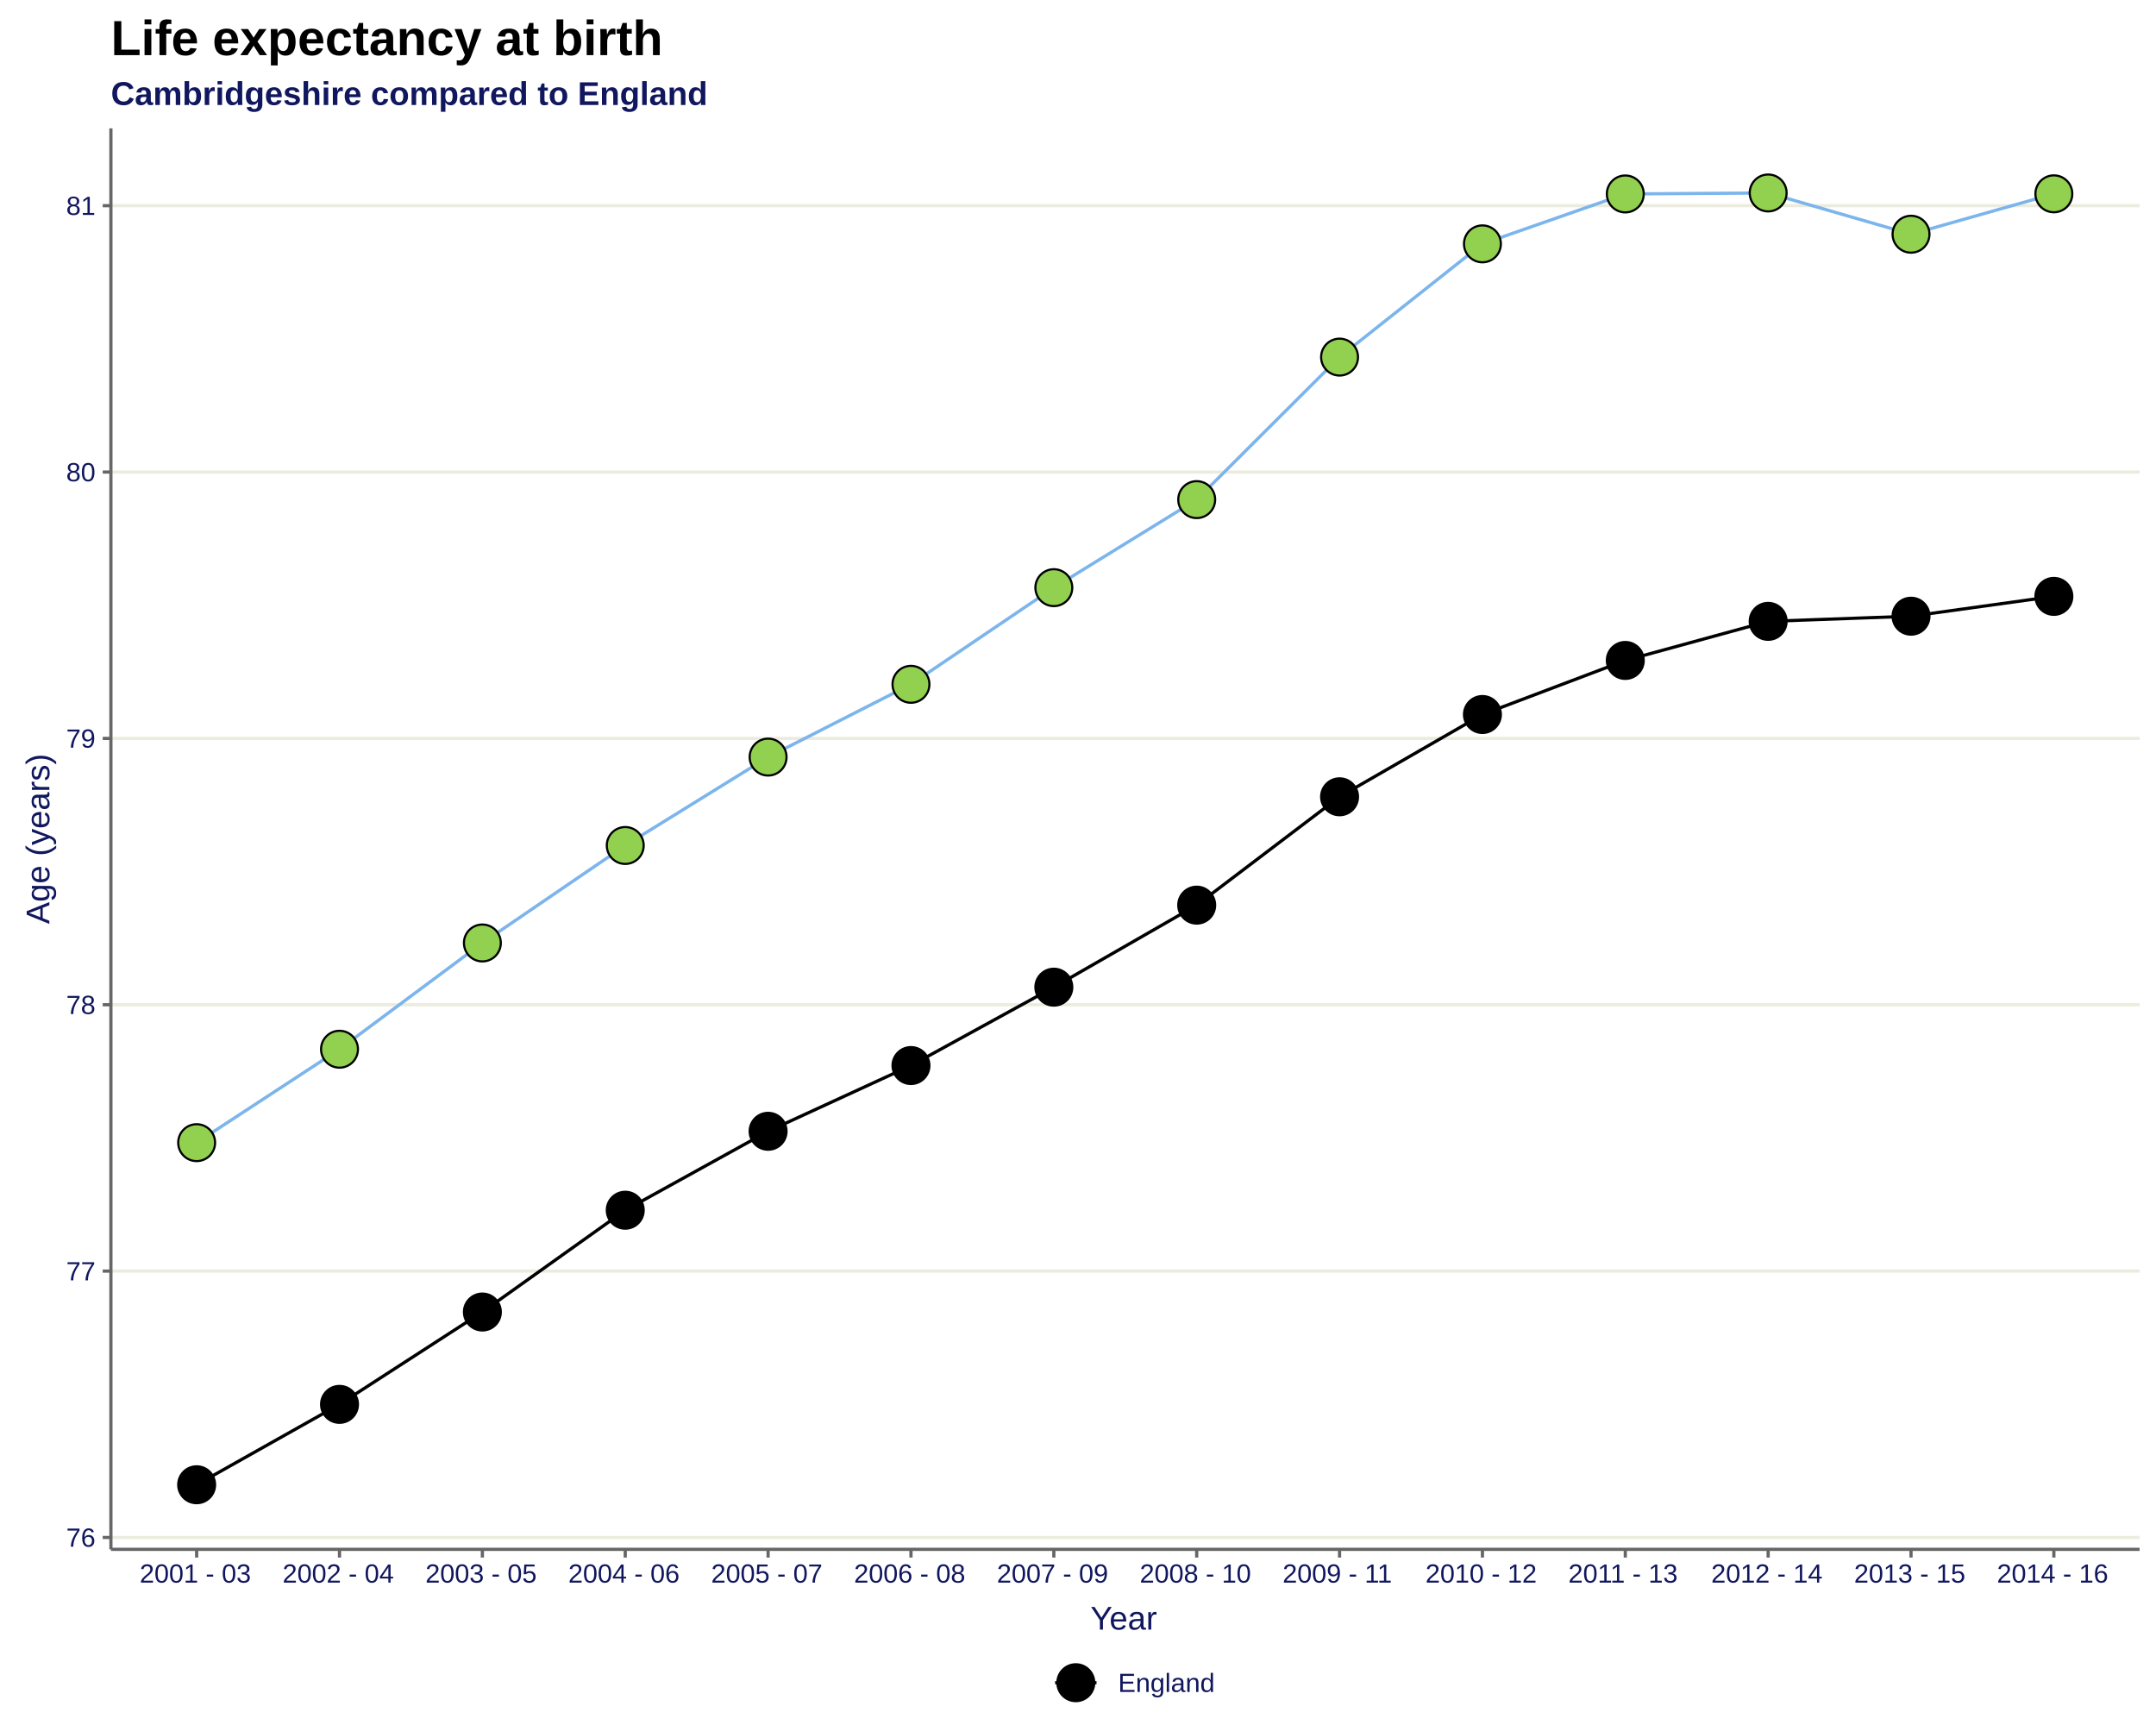
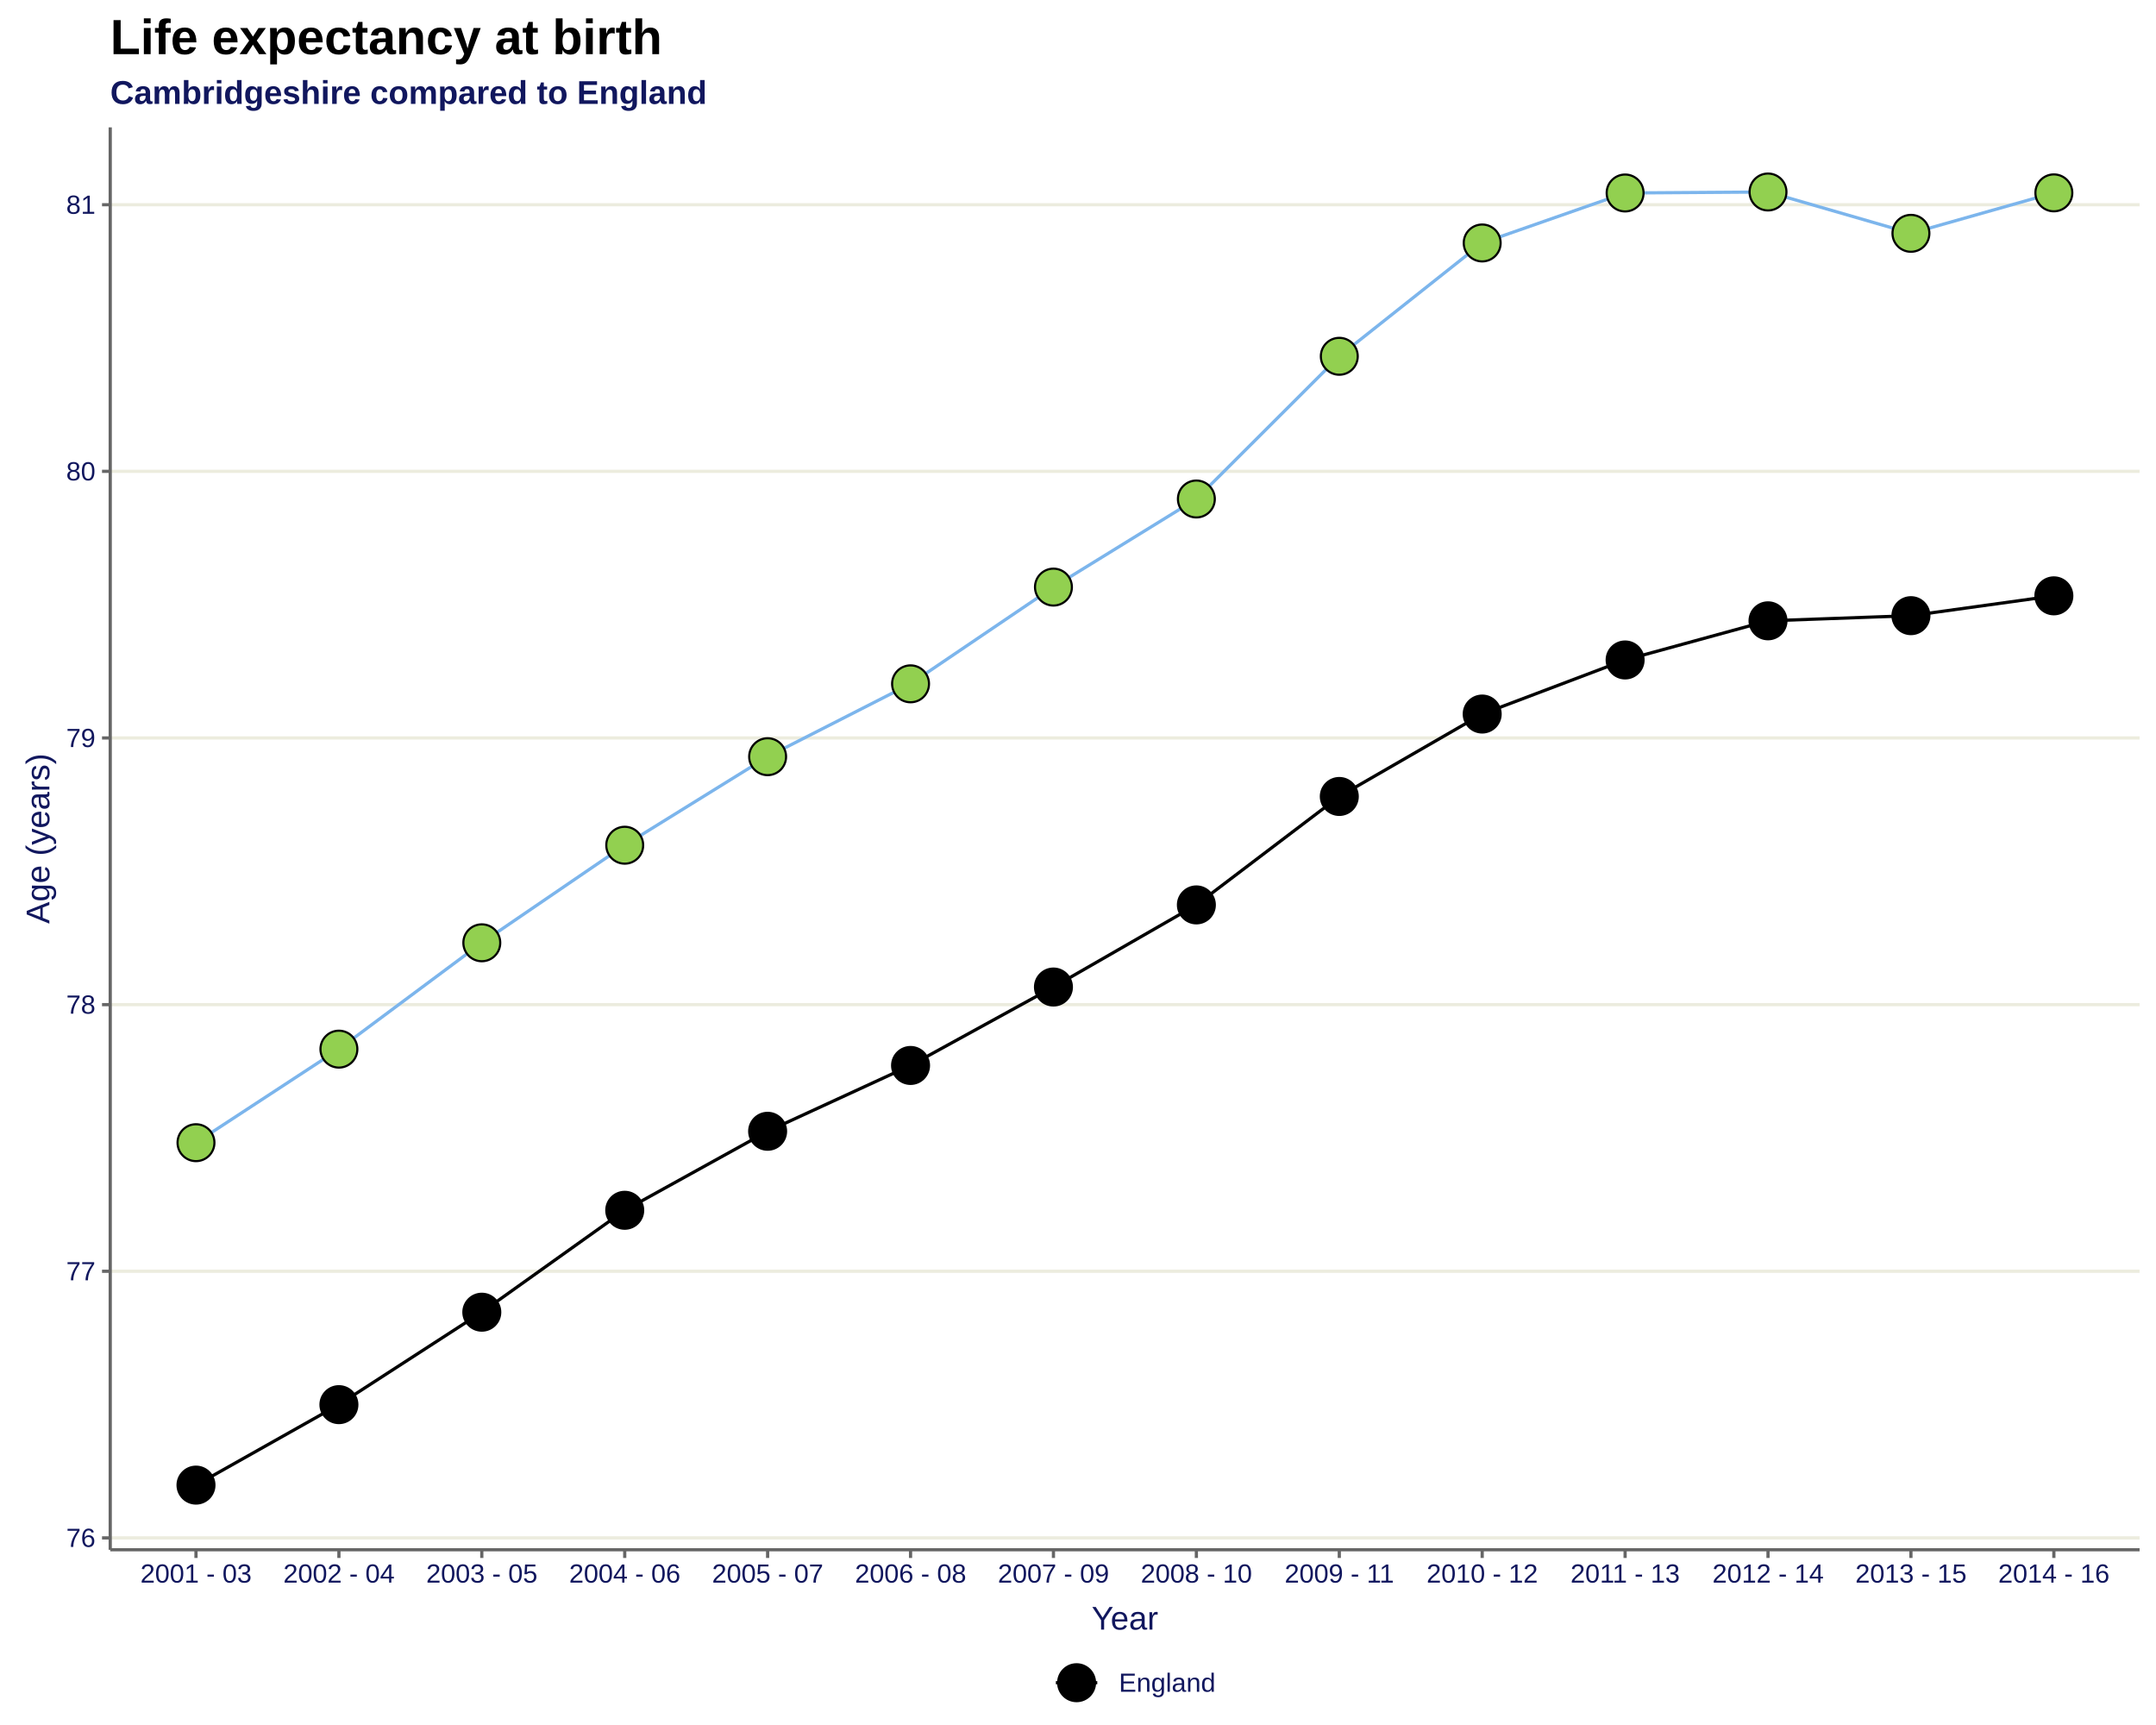
<svg xmlns="http://www.w3.org/2000/svg" viewBox="0 0 720.00 576.00">
  <defs>
    <style type="text/css">
-     line, polyline, path, rect, circle {
+     line, polyline, polygon, path, rect, circle {
      fill: none;
      stroke: #000000;
      stroke-linecap: round;
      stroke-linejoin: round;
      stroke-miterlimit: 10.00;
    }
  </style>
  </defs>
  <rect width="100%" height="100%" style="stroke: none; fill: #FFFFFF;" />
  <defs>
-     <clipPath id="cpMzcuMDQzOXw3MTQuNTIxfDUxNy4zNDZ8NDIuODY0NQ==">
-       <rect x="37.04" y="42.86" width="677.48" height="474.48" />
+     <clipPath id="cpMzYuODF8NzE0LjUyfDUxNy40OXw0Mi41Mg==">
+       <rect x="36.81" y="42.52" width="677.71" height="474.97" />
    </clipPath>
  </defs>
-   <polyline points="37.04,513.38 714.52,513.38 " style="stroke-width: 1.07; stroke: #ECECDE; stroke-linecap: butt;" clip-path="url(#cpMzcuMDQzOXw3MTQuNTIxfDUxNy4zNDZ8NDIuODY0NQ==)" />
-   <polyline points="37.04,424.44 714.52,424.44 " style="stroke-width: 1.07; stroke: #ECECDE; stroke-linecap: butt;" clip-path="url(#cpMzcuMDQzOXw3MTQuNTIxfDUxNy4zNDZ8NDIuODY0NQ==)" />
-   <polyline points="37.04,335.50 714.52,335.50 " style="stroke-width: 1.07; stroke: #ECECDE; stroke-linecap: butt;" clip-path="url(#cpMzcuMDQzOXw3MTQuNTIxfDUxNy4zNDZ8NDIuODY0NQ==)" />
-   <polyline points="37.04,246.56 714.52,246.56 " style="stroke-width: 1.07; stroke: #ECECDE; stroke-linecap: butt;" clip-path="url(#cpMzcuMDQzOXw3MTQuNTIxfDUxNy4zNDZ8NDIuODY0NQ==)" />
-   <polyline points="37.04,157.62 714.52,157.62 " style="stroke-width: 1.07; stroke: #ECECDE; stroke-linecap: butt;" clip-path="url(#cpMzcuMDQzOXw3MTQuNTIxfDUxNy4zNDZ8NDIuODY0NQ==)" />
-   <polyline points="37.04,68.68 714.52,68.68 " style="stroke-width: 1.07; stroke: #ECECDE; stroke-linecap: butt;" clip-path="url(#cpMzcuMDQzOXw3MTQuNTIxfDUxNy4zNDZ8NDIuODY0NQ==)" />
-   <polyline points="65.67,495.78 113.38,468.94 161.09,438.10 208.80,404.11 256.51,377.75 304.22,355.80 351.93,329.63 399.64,302.24 447.35,266.06 495.06,238.58 542.77,220.53 590.48,207.48 638.19,205.76 685.89,199.14 " style="stroke-width: 1.07; stroke-linecap: butt;" clip-path="url(#cpMzcuMDQzOXw3MTQuNTIxfDUxNy4zNDZ8NDIuODY0NQ==)" />
-   <circle cx="65.67" cy="495.78" r="4.62pt" style="stroke-width: 0.71; fill: #000000;" clip-path="url(#cpMzcuMDQzOXw3MTQuNTIxfDUxNy4zNDZ8NDIuODY0NQ==)" />
-   <circle cx="113.38" cy="468.94" r="4.62pt" style="stroke-width: 0.71; fill: #000000;" clip-path="url(#cpMzcuMDQzOXw3MTQuNTIxfDUxNy4zNDZ8NDIuODY0NQ==)" />
-   <circle cx="161.09" cy="438.10" r="4.62pt" style="stroke-width: 0.71; fill: #000000;" clip-path="url(#cpMzcuMDQzOXw3MTQuNTIxfDUxNy4zNDZ8NDIuODY0NQ==)" />
-   <circle cx="208.80" cy="404.11" r="4.62pt" style="stroke-width: 0.71; fill: #000000;" clip-path="url(#cpMzcuMDQzOXw3MTQuNTIxfDUxNy4zNDZ8NDIuODY0NQ==)" />
-   <circle cx="256.51" cy="377.75" r="4.62pt" style="stroke-width: 0.71; fill: #000000;" clip-path="url(#cpMzcuMDQzOXw3MTQuNTIxfDUxNy4zNDZ8NDIuODY0NQ==)" />
-   <circle cx="304.22" cy="355.80" r="4.62pt" style="stroke-width: 0.71; fill: #000000;" clip-path="url(#cpMzcuMDQzOXw3MTQuNTIxfDUxNy4zNDZ8NDIuODY0NQ==)" />
-   <circle cx="351.93" cy="329.63" r="4.62pt" style="stroke-width: 0.71; fill: #000000;" clip-path="url(#cpMzcuMDQzOXw3MTQuNTIxfDUxNy4zNDZ8NDIuODY0NQ==)" />
-   <circle cx="399.64" cy="302.24" r="4.62pt" style="stroke-width: 0.71; fill: #000000;" clip-path="url(#cpMzcuMDQzOXw3MTQuNTIxfDUxNy4zNDZ8NDIuODY0NQ==)" />
-   <circle cx="447.35" cy="266.06" r="4.62pt" style="stroke-width: 0.71; fill: #000000;" clip-path="url(#cpMzcuMDQzOXw3MTQuNTIxfDUxNy4zNDZ8NDIuODY0NQ==)" />
-   <circle cx="495.06" cy="238.58" r="4.62pt" style="stroke-width: 0.71; fill: #000000;" clip-path="url(#cpMzcuMDQzOXw3MTQuNTIxfDUxNy4zNDZ8NDIuODY0NQ==)" />
-   <circle cx="542.77" cy="220.53" r="4.62pt" style="stroke-width: 0.71; fill: #000000;" clip-path="url(#cpMzcuMDQzOXw3MTQuNTIxfDUxNy4zNDZ8NDIuODY0NQ==)" />
-   <circle cx="590.48" cy="207.48" r="4.62pt" style="stroke-width: 0.71; fill: #000000;" clip-path="url(#cpMzcuMDQzOXw3MTQuNTIxfDUxNy4zNDZ8NDIuODY0NQ==)" />
-   <circle cx="638.19" cy="205.76" r="4.62pt" style="stroke-width: 0.71; fill: #000000;" clip-path="url(#cpMzcuMDQzOXw3MTQuNTIxfDUxNy4zNDZ8NDIuODY0NQ==)" />
-   <circle cx="685.89" cy="199.14" r="4.62pt" style="stroke-width: 0.71; fill: #000000;" clip-path="url(#cpMzcuMDQzOXw3MTQuNTIxfDUxNy4zNDZ8NDIuODY0NQ==)" />
-   <polyline points="65.67,381.55 113.38,350.35 161.09,314.87 208.80,282.32 256.51,252.80 304.22,228.50 351.93,196.23 399.64,166.83 447.35,119.24 495.06,81.43 542.77,64.76 590.48,64.43 638.19,78.21 685.89,64.72 " style="stroke-width: 1.07; stroke: #7CB5EC; stroke-linecap: butt;" clip-path="url(#cpMzcuMDQzOXw3MTQuNTIxfDUxNy4zNDZ8NDIuODY0NQ==)" />
-   <circle cx="65.67" cy="381.55" r="4.62pt" style="stroke-width: 0.71; fill: #92D050;" clip-path="url(#cpMzcuMDQzOXw3MTQuNTIxfDUxNy4zNDZ8NDIuODY0NQ==)" />
-   <circle cx="113.38" cy="350.35" r="4.62pt" style="stroke-width: 0.71; fill: #92D050;" clip-path="url(#cpMzcuMDQzOXw3MTQuNTIxfDUxNy4zNDZ8NDIuODY0NQ==)" />
-   <circle cx="161.09" cy="314.87" r="4.62pt" style="stroke-width: 0.71; fill: #92D050;" clip-path="url(#cpMzcuMDQzOXw3MTQuNTIxfDUxNy4zNDZ8NDIuODY0NQ==)" />
-   <circle cx="208.80" cy="282.32" r="4.62pt" style="stroke-width: 0.71; fill: #92D050;" clip-path="url(#cpMzcuMDQzOXw3MTQuNTIxfDUxNy4zNDZ8NDIuODY0NQ==)" />
-   <circle cx="256.51" cy="252.80" r="4.62pt" style="stroke-width: 0.71; fill: #92D050;" clip-path="url(#cpMzcuMDQzOXw3MTQuNTIxfDUxNy4zNDZ8NDIuODY0NQ==)" />
-   <circle cx="304.22" cy="228.50" r="4.62pt" style="stroke-width: 0.71; fill: #92D050;" clip-path="url(#cpMzcuMDQzOXw3MTQuNTIxfDUxNy4zNDZ8NDIuODY0NQ==)" />
-   <circle cx="351.93" cy="196.23" r="4.62pt" style="stroke-width: 0.71; fill: #92D050;" clip-path="url(#cpMzcuMDQzOXw3MTQuNTIxfDUxNy4zNDZ8NDIuODY0NQ==)" />
-   <circle cx="399.64" cy="166.83" r="4.62pt" style="stroke-width: 0.71; fill: #92D050;" clip-path="url(#cpMzcuMDQzOXw3MTQuNTIxfDUxNy4zNDZ8NDIuODY0NQ==)" />
-   <circle cx="447.35" cy="119.24" r="4.62pt" style="stroke-width: 0.71; fill: #92D050;" clip-path="url(#cpMzcuMDQzOXw3MTQuNTIxfDUxNy4zNDZ8NDIuODY0NQ==)" />
-   <circle cx="495.06" cy="81.43" r="4.62pt" style="stroke-width: 0.71; fill: #92D050;" clip-path="url(#cpMzcuMDQzOXw3MTQuNTIxfDUxNy4zNDZ8NDIuODY0NQ==)" />
-   <circle cx="542.77" cy="64.76" r="4.62pt" style="stroke-width: 0.71; fill: #92D050;" clip-path="url(#cpMzcuMDQzOXw3MTQuNTIxfDUxNy4zNDZ8NDIuODY0NQ==)" />
-   <circle cx="590.48" cy="64.43" r="4.62pt" style="stroke-width: 0.71; fill: #92D050;" clip-path="url(#cpMzcuMDQzOXw3MTQuNTIxfDUxNy4zNDZ8NDIuODY0NQ==)" />
-   <circle cx="638.19" cy="78.21" r="4.62pt" style="stroke-width: 0.71; fill: #92D050;" clip-path="url(#cpMzcuMDQzOXw3MTQuNTIxfDUxNy4zNDZ8NDIuODY0NQ==)" />
-   <circle cx="685.89" cy="64.72" r="4.62pt" style="stroke-width: 0.71; fill: #92D050;" clip-path="url(#cpMzcuMDQzOXw3MTQuNTIxfDUxNy4zNDZ8NDIuODY0NQ==)" />
+   <polyline points="36.81,513.52 714.52,513.52 " style="stroke-width: 1.07; stroke: #ECECDE; stroke-linecap: butt;" clip-path="url(#cpMzYuODF8NzE0LjUyfDUxNy40OXw0Mi41Mg==)" />
+   <polyline points="36.81,424.49 714.52,424.49 " style="stroke-width: 1.07; stroke: #ECECDE; stroke-linecap: butt;" clip-path="url(#cpMzYuODF8NzE0LjUyfDUxNy40OXw0Mi41Mg==)" />
+   <polyline points="36.81,335.46 714.52,335.46 " style="stroke-width: 1.07; stroke: #ECECDE; stroke-linecap: butt;" clip-path="url(#cpMzYuODF8NzE0LjUyfDUxNy40OXw0Mi41Mg==)" />
+   <polyline points="36.81,246.42 714.52,246.42 " style="stroke-width: 1.07; stroke: #ECECDE; stroke-linecap: butt;" clip-path="url(#cpMzYuODF8NzE0LjUyfDUxNy40OXw0Mi41Mg==)" />
+   <polyline points="36.81,157.39 714.52,157.39 " style="stroke-width: 1.07; stroke: #ECECDE; stroke-linecap: butt;" clip-path="url(#cpMzYuODF8NzE0LjUyfDUxNy40OXw0Mi41Mg==)" />
+   <polyline points="36.81,68.36 714.52,68.36 " style="stroke-width: 1.07; stroke: #ECECDE; stroke-linecap: butt;" clip-path="url(#cpMzYuODF8NzE0LjUyfDUxNy40OXw0Mi41Mg==)" />
+   <polyline points="65.45,495.90 113.18,469.03 160.90,438.16 208.63,404.13 256.35,377.75 304.08,355.77 351.80,329.58 399.53,302.16 447.26,265.95 494.98,238.43 542.71,220.37 590.43,207.30 638.16,205.58 685.89,198.96 " style="stroke-width: 1.07; stroke-linecap: butt;" clip-path="url(#cpMzYuODF8NzE0LjUyfDUxNy40OXw0Mi41Mg==)" />
+   <circle cx="65.45" cy="495.90" r="4.62pt" style="stroke-width: 0.71; fill: #000000;" clip-path="url(#cpMzYuODF8NzE0LjUyfDUxNy40OXw0Mi41Mg==)" />
+   <circle cx="113.18" cy="469.03" r="4.62pt" style="stroke-width: 0.71; fill: #000000;" clip-path="url(#cpMzYuODF8NzE0LjUyfDUxNy40OXw0Mi41Mg==)" />
+   <circle cx="160.90" cy="438.16" r="4.62pt" style="stroke-width: 0.71; fill: #000000;" clip-path="url(#cpMzYuODF8NzE0LjUyfDUxNy40OXw0Mi41Mg==)" />
+   <circle cx="208.63" cy="404.13" r="4.62pt" style="stroke-width: 0.71; fill: #000000;" clip-path="url(#cpMzYuODF8NzE0LjUyfDUxNy40OXw0Mi41Mg==)" />
+   <circle cx="256.35" cy="377.75" r="4.62pt" style="stroke-width: 0.71; fill: #000000;" clip-path="url(#cpMzYuODF8NzE0LjUyfDUxNy40OXw0Mi41Mg==)" />
+   <circle cx="304.08" cy="355.77" r="4.62pt" style="stroke-width: 0.71; fill: #000000;" clip-path="url(#cpMzYuODF8NzE0LjUyfDUxNy40OXw0Mi41Mg==)" />
+   <circle cx="351.80" cy="329.58" r="4.62pt" style="stroke-width: 0.71; fill: #000000;" clip-path="url(#cpMzYuODF8NzE0LjUyfDUxNy40OXw0Mi41Mg==)" />
+   <circle cx="399.53" cy="302.16" r="4.62pt" style="stroke-width: 0.71; fill: #000000;" clip-path="url(#cpMzYuODF8NzE0LjUyfDUxNy40OXw0Mi41Mg==)" />
+   <circle cx="447.26" cy="265.95" r="4.62pt" style="stroke-width: 0.71; fill: #000000;" clip-path="url(#cpMzYuODF8NzE0LjUyfDUxNy40OXw0Mi41Mg==)" />
+   <circle cx="494.98" cy="238.43" r="4.62pt" style="stroke-width: 0.71; fill: #000000;" clip-path="url(#cpMzYuODF8NzE0LjUyfDUxNy40OXw0Mi41Mg==)" />
+   <circle cx="542.71" cy="220.37" r="4.62pt" style="stroke-width: 0.71; fill: #000000;" clip-path="url(#cpMzYuODF8NzE0LjUyfDUxNy40OXw0Mi41Mg==)" />
+   <circle cx="590.43" cy="207.30" r="4.62pt" style="stroke-width: 0.71; fill: #000000;" clip-path="url(#cpMzYuODF8NzE0LjUyfDUxNy40OXw0Mi41Mg==)" />
+   <circle cx="638.16" cy="205.58" r="4.62pt" style="stroke-width: 0.71; fill: #000000;" clip-path="url(#cpMzYuODF8NzE0LjUyfDUxNy40OXw0Mi41Mg==)" />
+   <circle cx="685.89" cy="198.96" r="4.62pt" style="stroke-width: 0.71; fill: #000000;" clip-path="url(#cpMzYuODF8NzE0LjUyfDUxNy40OXw0Mi41Mg==)" />
+   <polyline points="65.45,381.56 113.18,350.32 160.90,314.81 208.63,282.23 256.35,252.67 304.08,228.34 351.80,196.04 399.53,166.62 447.26,118.97 494.98,81.13 542.71,64.44 590.43,64.11 638.16,77.91 685.89,64.40 " style="stroke-width: 1.07; stroke: #7CB5EC; stroke-linecap: butt;" clip-path="url(#cpMzYuODF8NzE0LjUyfDUxNy40OXw0Mi41Mg==)" />
+   <circle cx="65.45" cy="381.56" r="4.62pt" style="stroke-width: 0.71; fill: #92D050;" clip-path="url(#cpMzYuODF8NzE0LjUyfDUxNy40OXw0Mi41Mg==)" />
+   <circle cx="113.18" cy="350.32" r="4.62pt" style="stroke-width: 0.71; fill: #92D050;" clip-path="url(#cpMzYuODF8NzE0LjUyfDUxNy40OXw0Mi41Mg==)" />
+   <circle cx="160.90" cy="314.81" r="4.62pt" style="stroke-width: 0.71; fill: #92D050;" clip-path="url(#cpMzYuODF8NzE0LjUyfDUxNy40OXw0Mi41Mg==)" />
+   <circle cx="208.63" cy="282.23" r="4.62pt" style="stroke-width: 0.71; fill: #92D050;" clip-path="url(#cpMzYuODF8NzE0LjUyfDUxNy40OXw0Mi41Mg==)" />
+   <circle cx="256.35" cy="252.67" r="4.62pt" style="stroke-width: 0.71; fill: #92D050;" clip-path="url(#cpMzYuODF8NzE0LjUyfDUxNy40OXw0Mi41Mg==)" />
+   <circle cx="304.08" cy="228.34" r="4.62pt" style="stroke-width: 0.71; fill: #92D050;" clip-path="url(#cpMzYuODF8NzE0LjUyfDUxNy40OXw0Mi41Mg==)" />
+   <circle cx="351.80" cy="196.04" r="4.62pt" style="stroke-width: 0.71; fill: #92D050;" clip-path="url(#cpMzYuODF8NzE0LjUyfDUxNy40OXw0Mi41Mg==)" />
+   <circle cx="399.53" cy="166.62" r="4.62pt" style="stroke-width: 0.71; fill: #92D050;" clip-path="url(#cpMzYuODF8NzE0LjUyfDUxNy40OXw0Mi41Mg==)" />
+   <circle cx="447.26" cy="118.97" r="4.62pt" style="stroke-width: 0.71; fill: #92D050;" clip-path="url(#cpMzYuODF8NzE0LjUyfDUxNy40OXw0Mi41Mg==)" />
+   <circle cx="494.98" cy="81.13" r="4.62pt" style="stroke-width: 0.71; fill: #92D050;" clip-path="url(#cpMzYuODF8NzE0LjUyfDUxNy40OXw0Mi41Mg==)" />
+   <circle cx="542.71" cy="64.44" r="4.62pt" style="stroke-width: 0.71; fill: #92D050;" clip-path="url(#cpMzYuODF8NzE0LjUyfDUxNy40OXw0Mi41Mg==)" />
+   <circle cx="590.43" cy="64.11" r="4.62pt" style="stroke-width: 0.71; fill: #92D050;" clip-path="url(#cpMzYuODF8NzE0LjUyfDUxNy40OXw0Mi41Mg==)" />
+   <circle cx="638.16" cy="77.91" r="4.62pt" style="stroke-width: 0.71; fill: #92D050;" clip-path="url(#cpMzYuODF8NzE0LjUyfDUxNy40OXw0Mi41Mg==)" />
+   <circle cx="685.89" cy="64.40" r="4.62pt" style="stroke-width: 0.71; fill: #92D050;" clip-path="url(#cpMzYuODF8NzE0LjUyfDUxNy40OXw0Mi41Mg==)" />
  <defs>
-     <clipPath id="cpMHw3MjB8NTc2fDA=">
+     <clipPath id="cpMC4wMHw3MjAuMDB8NTc2LjAwfDAuMDA=">
      <rect x="0.00" y="0.00" width="720.00" height="576.00" />
    </clipPath>
  </defs>
-   <polyline points="37.04,517.35 37.04,42.86 " style="stroke-width: 1.07; stroke: #666666; stroke-linecap: butt;" clip-path="url(#cpMHw3MjB8NTc2fDA=)" />
-   <g clip-path="url(#cpMHw3MjB8NTc2fDA=)">
-     <text x="22.10" y="516.47" style="font-size: 8.80px; fill: #11175E; font-family: Liberation Sans;" textLength="10.01px" lengthAdjust="spacingAndGlyphs">76</text>
+   <polyline points="36.81,517.49 36.81,42.52 " style="stroke-width: 1.07; stroke: #666666; stroke-linecap: butt;" clip-path="url(#cpMC4wMHw3MjAuMDB8NTc2LjAwfDAuMDA=)" />
+   <g clip-path="url(#cpMC4wMHw3MjAuMDB8NTc2LjAwfDAuMDA=)">
+     <text x="22.10" y="516.54" style="font-size: 8.80px; fill: #11175E; font-family: Liberation Sans;" textLength="9.78px" lengthAdjust="spacingAndGlyphs">76</text>
  </g>
-   <g clip-path="url(#cpMHw3MjB8NTc2fDA=)">
-     <text x="22.10" y="427.53" style="font-size: 8.80px; fill: #11175E; font-family: Liberation Sans;" textLength="10.01px" lengthAdjust="spacingAndGlyphs">77</text>
+   <g clip-path="url(#cpMC4wMHw3MjAuMDB8NTc2LjAwfDAuMDA=)">
+     <text x="22.10" y="427.51" style="font-size: 8.80px; fill: #11175E; font-family: Liberation Sans;" textLength="9.78px" lengthAdjust="spacingAndGlyphs">77</text>
  </g>
-   <g clip-path="url(#cpMHw3MjB8NTc2fDA=)">
-     <text x="22.10" y="338.59" style="font-size: 8.80px; fill: #11175E; font-family: Liberation Sans;" textLength="10.01px" lengthAdjust="spacingAndGlyphs">78</text>
+   <g clip-path="url(#cpMC4wMHw3MjAuMDB8NTc2LjAwfDAuMDA=)">
+     <text x="22.10" y="338.48" style="font-size: 8.80px; fill: #11175E; font-family: Liberation Sans;" textLength="9.78px" lengthAdjust="spacingAndGlyphs">78</text>
  </g>
-   <g clip-path="url(#cpMHw3MjB8NTc2fDA=)">
-     <text x="22.10" y="249.65" style="font-size: 8.80px; fill: #11175E; font-family: Liberation Sans;" textLength="10.01px" lengthAdjust="spacingAndGlyphs">79</text>
+   <g clip-path="url(#cpMC4wMHw3MjAuMDB8NTc2LjAwfDAuMDA=)">
+     <text x="22.10" y="249.45" style="font-size: 8.80px; fill: #11175E; font-family: Liberation Sans;" textLength="9.78px" lengthAdjust="spacingAndGlyphs">79</text>
  </g>
-   <g clip-path="url(#cpMHw3MjB8NTc2fDA=)">
-     <text x="22.10" y="160.71" style="font-size: 8.80px; fill: #11175E; font-family: Liberation Sans;" textLength="10.01px" lengthAdjust="spacingAndGlyphs">80</text>
+   <g clip-path="url(#cpMC4wMHw3MjAuMDB8NTc2LjAwfDAuMDA=)">
+     <text x="22.10" y="160.42" style="font-size: 8.80px; fill: #11175E; font-family: Liberation Sans;" textLength="9.78px" lengthAdjust="spacingAndGlyphs">80</text>
  </g>
-   <g clip-path="url(#cpMHw3MjB8NTc2fDA=)">
-     <text x="22.10" y="71.77" style="font-size: 8.80px; fill: #11175E; font-family: Liberation Sans;" textLength="10.01px" lengthAdjust="spacingAndGlyphs">81</text>
+   <g clip-path="url(#cpMC4wMHw3MjAuMDB8NTc2LjAwfDAuMDA=)">
+     <text x="22.10" y="71.39" style="font-size: 8.80px; fill: #11175E; font-family: Liberation Sans;" textLength="9.78px" lengthAdjust="spacingAndGlyphs">81</text>
  </g>
-   <polyline points="34.30,513.38 37.04,513.38 " style="stroke-width: 1.07; stroke: #666666; stroke-linecap: butt;" clip-path="url(#cpMHw3MjB8NTc2fDA=)" />
-   <polyline points="34.30,424.44 37.04,424.44 " style="stroke-width: 1.07; stroke: #666666; stroke-linecap: butt;" clip-path="url(#cpMHw3MjB8NTc2fDA=)" />
-   <polyline points="34.30,335.50 37.04,335.50 " style="stroke-width: 1.07; stroke: #666666; stroke-linecap: butt;" clip-path="url(#cpMHw3MjB8NTc2fDA=)" />
-   <polyline points="34.30,246.56 37.04,246.56 " style="stroke-width: 1.07; stroke: #666666; stroke-linecap: butt;" clip-path="url(#cpMHw3MjB8NTc2fDA=)" />
-   <polyline points="34.30,157.62 37.04,157.62 " style="stroke-width: 1.07; stroke: #666666; stroke-linecap: butt;" clip-path="url(#cpMHw3MjB8NTc2fDA=)" />
-   <polyline points="34.30,68.68 37.04,68.68 " style="stroke-width: 1.07; stroke: #666666; stroke-linecap: butt;" clip-path="url(#cpMHw3MjB8NTc2fDA=)" />
-   <polyline points="37.04,517.35 714.52,517.35 " style="stroke-width: 1.07; stroke: #666666; stroke-linecap: butt;" clip-path="url(#cpMHw3MjB8NTc2fDA=)" />
-   <polyline points="65.67,520.09 65.67,517.35 " style="stroke-width: 1.07; stroke: #666666; stroke-linecap: butt;" clip-path="url(#cpMHw3MjB8NTc2fDA=)" />
-   <polyline points="113.38,520.09 113.38,517.35 " style="stroke-width: 1.07; stroke: #666666; stroke-linecap: butt;" clip-path="url(#cpMHw3MjB8NTc2fDA=)" />
-   <polyline points="161.09,520.09 161.09,517.35 " style="stroke-width: 1.07; stroke: #666666; stroke-linecap: butt;" clip-path="url(#cpMHw3MjB8NTc2fDA=)" />
-   <polyline points="208.80,520.09 208.80,517.35 " style="stroke-width: 1.07; stroke: #666666; stroke-linecap: butt;" clip-path="url(#cpMHw3MjB8NTc2fDA=)" />
-   <polyline points="256.51,520.09 256.51,517.35 " style="stroke-width: 1.07; stroke: #666666; stroke-linecap: butt;" clip-path="url(#cpMHw3MjB8NTc2fDA=)" />
-   <polyline points="304.22,520.09 304.22,517.35 " style="stroke-width: 1.07; stroke: #666666; stroke-linecap: butt;" clip-path="url(#cpMHw3MjB8NTc2fDA=)" />
-   <polyline points="351.93,520.09 351.93,517.35 " style="stroke-width: 1.07; stroke: #666666; stroke-linecap: butt;" clip-path="url(#cpMHw3MjB8NTc2fDA=)" />
-   <polyline points="399.64,520.09 399.64,517.35 " style="stroke-width: 1.07; stroke: #666666; stroke-linecap: butt;" clip-path="url(#cpMHw3MjB8NTc2fDA=)" />
-   <polyline points="447.35,520.09 447.35,517.35 " style="stroke-width: 1.07; stroke: #666666; stroke-linecap: butt;" clip-path="url(#cpMHw3MjB8NTc2fDA=)" />
-   <polyline points="495.06,520.09 495.06,517.35 " style="stroke-width: 1.07; stroke: #666666; stroke-linecap: butt;" clip-path="url(#cpMHw3MjB8NTc2fDA=)" />
-   <polyline points="542.77,520.09 542.77,517.35 " style="stroke-width: 1.07; stroke: #666666; stroke-linecap: butt;" clip-path="url(#cpMHw3MjB8NTc2fDA=)" />
-   <polyline points="590.48,520.09 590.48,517.35 " style="stroke-width: 1.07; stroke: #666666; stroke-linecap: butt;" clip-path="url(#cpMHw3MjB8NTc2fDA=)" />
-   <polyline points="638.19,520.09 638.19,517.35 " style="stroke-width: 1.07; stroke: #666666; stroke-linecap: butt;" clip-path="url(#cpMHw3MjB8NTc2fDA=)" />
-   <polyline points="685.89,520.09 685.89,517.35 " style="stroke-width: 1.07; stroke: #666666; stroke-linecap: butt;" clip-path="url(#cpMHw3MjB8NTc2fDA=)" />
-   <g clip-path="url(#cpMHw3MjB8NTc2fDA=)">
-     <text x="46.65" y="528.46" style="font-size: 8.80px; fill: #11175E; font-family: Liberation Sans;" textLength="38.03px" lengthAdjust="spacingAndGlyphs">2001 - 03</text>
+   <polyline points="34.07,513.52 36.81,513.52 " style="stroke-width: 1.07; stroke: #666666; stroke-linecap: butt;" clip-path="url(#cpMC4wMHw3MjAuMDB8NTc2LjAwfDAuMDA=)" />
+   <polyline points="34.07,424.49 36.81,424.49 " style="stroke-width: 1.07; stroke: #666666; stroke-linecap: butt;" clip-path="url(#cpMC4wMHw3MjAuMDB8NTc2LjAwfDAuMDA=)" />
+   <polyline points="34.07,335.46 36.81,335.46 " style="stroke-width: 1.07; stroke: #666666; stroke-linecap: butt;" clip-path="url(#cpMC4wMHw3MjAuMDB8NTc2LjAwfDAuMDA=)" />
+   <polyline points="34.07,246.42 36.81,246.42 " style="stroke-width: 1.07; stroke: #666666; stroke-linecap: butt;" clip-path="url(#cpMC4wMHw3MjAuMDB8NTc2LjAwfDAuMDA=)" />
+   <polyline points="34.07,157.39 36.81,157.39 " style="stroke-width: 1.07; stroke: #666666; stroke-linecap: butt;" clip-path="url(#cpMC4wMHw3MjAuMDB8NTc2LjAwfDAuMDA=)" />
+   <polyline points="34.07,68.36 36.81,68.36 " style="stroke-width: 1.07; stroke: #666666; stroke-linecap: butt;" clip-path="url(#cpMC4wMHw3MjAuMDB8NTc2LjAwfDAuMDA=)" />
+   <polyline points="36.81,517.49 714.52,517.49 " style="stroke-width: 1.07; stroke: #666666; stroke-linecap: butt;" clip-path="url(#cpMC4wMHw3MjAuMDB8NTc2LjAwfDAuMDA=)" />
+   <polyline points="65.45,520.23 65.45,517.49 " style="stroke-width: 1.07; stroke: #666666; stroke-linecap: butt;" clip-path="url(#cpMC4wMHw3MjAuMDB8NTc2LjAwfDAuMDA=)" />
+   <polyline points="113.18,520.23 113.18,517.49 " style="stroke-width: 1.07; stroke: #666666; stroke-linecap: butt;" clip-path="url(#cpMC4wMHw3MjAuMDB8NTc2LjAwfDAuMDA=)" />
+   <polyline points="160.90,520.23 160.90,517.49 " style="stroke-width: 1.07; stroke: #666666; stroke-linecap: butt;" clip-path="url(#cpMC4wMHw3MjAuMDB8NTc2LjAwfDAuMDA=)" />
+   <polyline points="208.63,520.23 208.63,517.49 " style="stroke-width: 1.07; stroke: #666666; stroke-linecap: butt;" clip-path="url(#cpMC4wMHw3MjAuMDB8NTc2LjAwfDAuMDA=)" />
+   <polyline points="256.35,520.23 256.35,517.49 " style="stroke-width: 1.07; stroke: #666666; stroke-linecap: butt;" clip-path="url(#cpMC4wMHw3MjAuMDB8NTc2LjAwfDAuMDA=)" />
+   <polyline points="304.08,520.23 304.08,517.49 " style="stroke-width: 1.07; stroke: #666666; stroke-linecap: butt;" clip-path="url(#cpMC4wMHw3MjAuMDB8NTc2LjAwfDAuMDA=)" />
+   <polyline points="351.80,520.23 351.80,517.49 " style="stroke-width: 1.07; stroke: #666666; stroke-linecap: butt;" clip-path="url(#cpMC4wMHw3MjAuMDB8NTc2LjAwfDAuMDA=)" />
+   <polyline points="399.53,520.23 399.53,517.49 " style="stroke-width: 1.07; stroke: #666666; stroke-linecap: butt;" clip-path="url(#cpMC4wMHw3MjAuMDB8NTc2LjAwfDAuMDA=)" />
+   <polyline points="447.26,520.23 447.26,517.49 " style="stroke-width: 1.07; stroke: #666666; stroke-linecap: butt;" clip-path="url(#cpMC4wMHw3MjAuMDB8NTc2LjAwfDAuMDA=)" />
+   <polyline points="494.98,520.23 494.98,517.49 " style="stroke-width: 1.07; stroke: #666666; stroke-linecap: butt;" clip-path="url(#cpMC4wMHw3MjAuMDB8NTc2LjAwfDAuMDA=)" />
+   <polyline points="542.71,520.23 542.71,517.49 " style="stroke-width: 1.07; stroke: #666666; stroke-linecap: butt;" clip-path="url(#cpMC4wMHw3MjAuMDB8NTc2LjAwfDAuMDA=)" />
+   <polyline points="590.43,520.23 590.43,517.49 " style="stroke-width: 1.07; stroke: #666666; stroke-linecap: butt;" clip-path="url(#cpMC4wMHw3MjAuMDB8NTc2LjAwfDAuMDA=)" />
+   <polyline points="638.16,520.23 638.16,517.49 " style="stroke-width: 1.07; stroke: #666666; stroke-linecap: butt;" clip-path="url(#cpMC4wMHw3MjAuMDB8NTc2LjAwfDAuMDA=)" />
+   <polyline points="685.89,520.23 685.89,517.49 " style="stroke-width: 1.07; stroke: #666666; stroke-linecap: butt;" clip-path="url(#cpMC4wMHw3MjAuMDB8NTc2LjAwfDAuMDA=)" />
+   <g clip-path="url(#cpMC4wMHw3MjAuMDB8NTc2LjAwfDAuMDA=)">
+     <text x="46.88" y="528.46" style="font-size: 8.80px; fill: #11175E; font-family: Liberation Sans;" textLength="37.14px" lengthAdjust="spacingAndGlyphs">2001 - 03</text>
  </g>
-   <g clip-path="url(#cpMHw3MjB8NTc2fDA=)">
-     <text x="94.36" y="528.46" style="font-size: 8.80px; fill: #11175E; font-family: Liberation Sans;" textLength="38.03px" lengthAdjust="spacingAndGlyphs">2002 - 04</text>
+   <g clip-path="url(#cpMC4wMHw3MjAuMDB8NTc2LjAwfDAuMDA=)">
+     <text x="94.61" y="528.46" style="font-size: 8.80px; fill: #11175E; font-family: Liberation Sans;" textLength="37.14px" lengthAdjust="spacingAndGlyphs">2002 - 04</text>
  </g>
-   <g clip-path="url(#cpMHw3MjB8NTc2fDA=)">
-     <text x="142.07" y="528.46" style="font-size: 8.80px; fill: #11175E; font-family: Liberation Sans;" textLength="38.03px" lengthAdjust="spacingAndGlyphs">2003 - 05</text>
+   <g clip-path="url(#cpMC4wMHw3MjAuMDB8NTc2LjAwfDAuMDA=)">
+     <text x="142.33" y="528.46" style="font-size: 8.80px; fill: #11175E; font-family: Liberation Sans;" textLength="37.14px" lengthAdjust="spacingAndGlyphs">2003 - 05</text>
  </g>
-   <g clip-path="url(#cpMHw3MjB8NTc2fDA=)">
-     <text x="189.78" y="528.46" style="font-size: 8.80px; fill: #11175E; font-family: Liberation Sans;" textLength="38.03px" lengthAdjust="spacingAndGlyphs">2004 - 06</text>
+   <g clip-path="url(#cpMC4wMHw3MjAuMDB8NTc2LjAwfDAuMDA=)">
+     <text x="190.06" y="528.46" style="font-size: 8.80px; fill: #11175E; font-family: Liberation Sans;" textLength="37.14px" lengthAdjust="spacingAndGlyphs">2004 - 06</text>
  </g>
-   <g clip-path="url(#cpMHw3MjB8NTc2fDA=)">
-     <text x="237.49" y="528.46" style="font-size: 8.80px; fill: #11175E; font-family: Liberation Sans;" textLength="38.03px" lengthAdjust="spacingAndGlyphs">2005 - 07</text>
+   <g clip-path="url(#cpMC4wMHw3MjAuMDB8NTc2LjAwfDAuMDA=)">
+     <text x="237.78" y="528.46" style="font-size: 8.80px; fill: #11175E; font-family: Liberation Sans;" textLength="37.14px" lengthAdjust="spacingAndGlyphs">2005 - 07</text>
  </g>
-   <g clip-path="url(#cpMHw3MjB8NTc2fDA=)">
-     <text x="285.20" y="528.46" style="font-size: 8.80px; fill: #11175E; font-family: Liberation Sans;" textLength="38.03px" lengthAdjust="spacingAndGlyphs">2006 - 08</text>
+   <g clip-path="url(#cpMC4wMHw3MjAuMDB8NTc2LjAwfDAuMDA=)">
+     <text x="285.51" y="528.46" style="font-size: 8.80px; fill: #11175E; font-family: Liberation Sans;" textLength="37.14px" lengthAdjust="spacingAndGlyphs">2006 - 08</text>
  </g>
-   <g clip-path="url(#cpMHw3MjB8NTc2fDA=)">
-     <text x="332.91" y="528.46" style="font-size: 8.80px; fill: #11175E; font-family: Liberation Sans;" textLength="38.03px" lengthAdjust="spacingAndGlyphs">2007 - 09</text>
+   <g clip-path="url(#cpMC4wMHw3MjAuMDB8NTc2LjAwfDAuMDA=)">
+     <text x="333.23" y="528.46" style="font-size: 8.80px; fill: #11175E; font-family: Liberation Sans;" textLength="37.14px" lengthAdjust="spacingAndGlyphs">2007 - 09</text>
  </g>
-   <g clip-path="url(#cpMHw3MjB8NTc2fDA=)">
-     <text x="380.62" y="528.46" style="font-size: 8.80px; fill: #11175E; font-family: Liberation Sans;" textLength="38.03px" lengthAdjust="spacingAndGlyphs">2008 - 10</text>
+   <g clip-path="url(#cpMC4wMHw3MjAuMDB8NTc2LjAwfDAuMDA=)">
+     <text x="380.96" y="528.46" style="font-size: 8.80px; fill: #11175E; font-family: Liberation Sans;" textLength="37.14px" lengthAdjust="spacingAndGlyphs">2008 - 10</text>
  </g>
-   <g clip-path="url(#cpMHw3MjB8NTc2fDA=)">
-     <text x="428.33" y="528.46" style="font-size: 8.80px; fill: #11175E; font-family: Liberation Sans;" textLength="38.03px" lengthAdjust="spacingAndGlyphs">2009 - 11</text>
+   <g clip-path="url(#cpMC4wMHw3MjAuMDB8NTc2LjAwfDAuMDA=)">
+     <text x="429.01" y="528.46" style="font-size: 8.80px; fill: #11175E; font-family: Liberation Sans;" textLength="36.48px" lengthAdjust="spacingAndGlyphs">2009 - 11</text>
  </g>
-   <g clip-path="url(#cpMHw3MjB8NTc2fDA=)">
-     <text x="476.04" y="528.46" style="font-size: 8.80px; fill: #11175E; font-family: Liberation Sans;" textLength="38.03px" lengthAdjust="spacingAndGlyphs">2010 - 12</text>
+   <g clip-path="url(#cpMC4wMHw3MjAuMDB8NTc2LjAwfDAuMDA=)">
+     <text x="476.41" y="528.46" style="font-size: 8.80px; fill: #11175E; font-family: Liberation Sans;" textLength="37.14px" lengthAdjust="spacingAndGlyphs">2010 - 12</text>
  </g>
-   <g clip-path="url(#cpMHw3MjB8NTc2fDA=)">
-     <text x="523.75" y="528.46" style="font-size: 8.80px; fill: #11175E; font-family: Liberation Sans;" textLength="38.03px" lengthAdjust="spacingAndGlyphs">2011 - 13</text>
+   <g clip-path="url(#cpMC4wMHw3MjAuMDB8NTc2LjAwfDAuMDA=)">
+     <text x="524.47" y="528.46" style="font-size: 8.80px; fill: #11175E; font-family: Liberation Sans;" textLength="36.48px" lengthAdjust="spacingAndGlyphs">2011 - 13</text>
  </g>
-   <g clip-path="url(#cpMHw3MjB8NTc2fDA=)">
-     <text x="571.46" y="528.46" style="font-size: 8.80px; fill: #11175E; font-family: Liberation Sans;" textLength="38.03px" lengthAdjust="spacingAndGlyphs">2012 - 14</text>
+   <g clip-path="url(#cpMC4wMHw3MjAuMDB8NTc2LjAwfDAuMDA=)">
+     <text x="571.86" y="528.46" style="font-size: 8.80px; fill: #11175E; font-family: Liberation Sans;" textLength="37.14px" lengthAdjust="spacingAndGlyphs">2012 - 14</text>
  </g>
-   <g clip-path="url(#cpMHw3MjB8NTc2fDA=)">
-     <text x="619.17" y="528.46" style="font-size: 8.80px; fill: #11175E; font-family: Liberation Sans;" textLength="38.03px" lengthAdjust="spacingAndGlyphs">2013 - 15</text>
+   <g clip-path="url(#cpMC4wMHw3MjAuMDB8NTc2LjAwfDAuMDA=)">
+     <text x="619.59" y="528.46" style="font-size: 8.80px; fill: #11175E; font-family: Liberation Sans;" textLength="37.14px" lengthAdjust="spacingAndGlyphs">2013 - 15</text>
  </g>
-   <g clip-path="url(#cpMHw3MjB8NTc2fDA=)">
-     <text x="666.88" y="528.46" style="font-size: 8.80px; fill: #11175E; font-family: Liberation Sans;" textLength="38.03px" lengthAdjust="spacingAndGlyphs">2014 - 16</text>
+   <g clip-path="url(#cpMC4wMHw3MjAuMDB8NTc2LjAwfDAuMDA=)">
+     <text x="667.31" y="528.46" style="font-size: 8.80px; fill: #11175E; font-family: Liberation Sans;" textLength="37.14px" lengthAdjust="spacingAndGlyphs">2014 - 16</text>
  </g>
-   <g clip-path="url(#cpMHw3MjB8NTc2fDA=)">
-     <text x="364.16" y="544.14" style="font-size: 11.00px; fill: #11175E; font-family: Liberation Sans;" textLength="23.24px" lengthAdjust="spacingAndGlyphs">Year</text>
+   <g clip-path="url(#cpMC4wMHw3MjAuMDB8NTc2LjAwfDAuMDA=)">
+     <text x="364.55" y="544.14" style="font-size: 11.00px; fill: #11175E; font-family: Liberation Sans;" textLength="22.23px" lengthAdjust="spacingAndGlyphs">Year</text>
  </g>
-   <g clip-path="url(#cpMHw3MjB8NTc2fDA=)">
-     <text transform="translate(16.48,308.53) rotate(-90)" style="font-size: 11.00px; fill: #11175E; font-family: Liberation Sans;" textLength="56.85px" lengthAdjust="spacingAndGlyphs">Age (years)</text>
+   <g clip-path="url(#cpMC4wMHw3MjAuMDB8NTc2LjAwfDAuMDA=)">
+     <text transform="translate(16.48,308.44) rotate(-90)" style="font-size: 11.00px; fill: #11175E; font-family: Liberation Sans;" textLength="56.88px" lengthAdjust="spacingAndGlyphs">Age (years)</text>
  </g>
-   <rect x="345.15" y="553.24" width="61.27" height="17.28" style="stroke-width: 1.07; stroke: none; fill: #FFFFFF;" clip-path="url(#cpMHw3MjB8NTc2fDA=)" />
-   <rect x="350.63" y="553.24" width="17.28" height="17.28" style="stroke-width: 1.07; stroke: #FFFFFF;" clip-path="url(#cpMHw3MjB8NTc2fDA=)" />
-   <line x1="352.36" y1="561.88" x2="366.18" y2="561.88" style="stroke-width: 1.07; stroke-linecap: butt;" clip-path="url(#cpMHw3MjB8NTc2fDA=)" />
-   <circle cx="359.27" cy="561.88" r="4.62pt" style="stroke-width: 0.71; fill: #000000;" clip-path="url(#cpMHw3MjB8NTc2fDA=)" />
-   <g clip-path="url(#cpMHw3MjB8NTc2fDA=)">
-     <text x="373.39" y="564.97" style="font-size: 8.80px; fill: #11175E; font-family: Liberation Sans;" textLength="33.03px" lengthAdjust="spacingAndGlyphs">England</text>
+   <rect x="345.41" y="553.24" width="60.52" height="17.28" style="stroke-width: 1.07; stroke: none; fill: #FFFFFF;" clip-path="url(#cpMC4wMHw3MjAuMDB8NTc2LjAwfDAuMDA=)" />
+   <rect x="350.89" y="553.24" width="17.28" height="17.28" style="stroke-width: 1.07; stroke: #FFFFFF;" clip-path="url(#cpMC4wMHw3MjAuMDB8NTc2LjAwfDAuMDA=)" />
+   <line x1="352.61" y1="561.88" x2="366.44" y2="561.88" style="stroke-width: 1.07; stroke-linecap: butt;" clip-path="url(#cpMC4wMHw3MjAuMDB8NTc2LjAwfDAuMDA=)" />
+   <circle cx="359.53" cy="561.88" r="4.62pt" style="stroke-width: 0.71; fill: #000000;" clip-path="url(#cpMC4wMHw3MjAuMDB8NTc2LjAwfDAuMDA=)" />
+   <g clip-path="url(#cpMC4wMHw3MjAuMDB8NTc2LjAwfDAuMDA=)">
+     <text x="373.65" y="564.90" style="font-size: 8.80px; fill: #11175E; font-family: Liberation Sans;" textLength="32.28px" lengthAdjust="spacingAndGlyphs">England</text>
  </g>
-   <g clip-path="url(#cpMHw3MjB8NTc2fDA=)">
-     <text x="37.04" y="35.05" style="font-size: 11.00px; font-weight: bold; fill: #11175E; font-family: Liberation Sans;" textLength="199.26px" lengthAdjust="spacingAndGlyphs">Cambridgeshire compared to England</text>
+   <g clip-path="url(#cpMC4wMHw3MjAuMDB8NTc2LjAwfDAuMDA=)">
+     <text x="36.81" y="34.70" style="font-size: 11.00px; font-weight: bold; fill: #11175E; font-family: Liberation Sans;" textLength="199.34px" lengthAdjust="spacingAndGlyphs">Cambridgeshire compared to England</text>
  </g>
-   <g clip-path="url(#cpMHw3MjB8NTc2fDA=)">
-     <text x="37.04" y="18.42" style="font-size: 16.50px; font-weight: bold; font-family: Liberation Sans;" textLength="189.89px" lengthAdjust="spacingAndGlyphs">Life expectancy at birth</text>
+   <g clip-path="url(#cpMC4wMHw3MjAuMDB8NTc2LjAwfDAuMDA=)">
+     <text x="36.81" y="18.08" style="font-size: 16.50px; font-weight: bold; font-family: Liberation Sans;" textLength="184.25px" lengthAdjust="spacingAndGlyphs">Life expectancy at birth</text>
  </g>
</svg>
